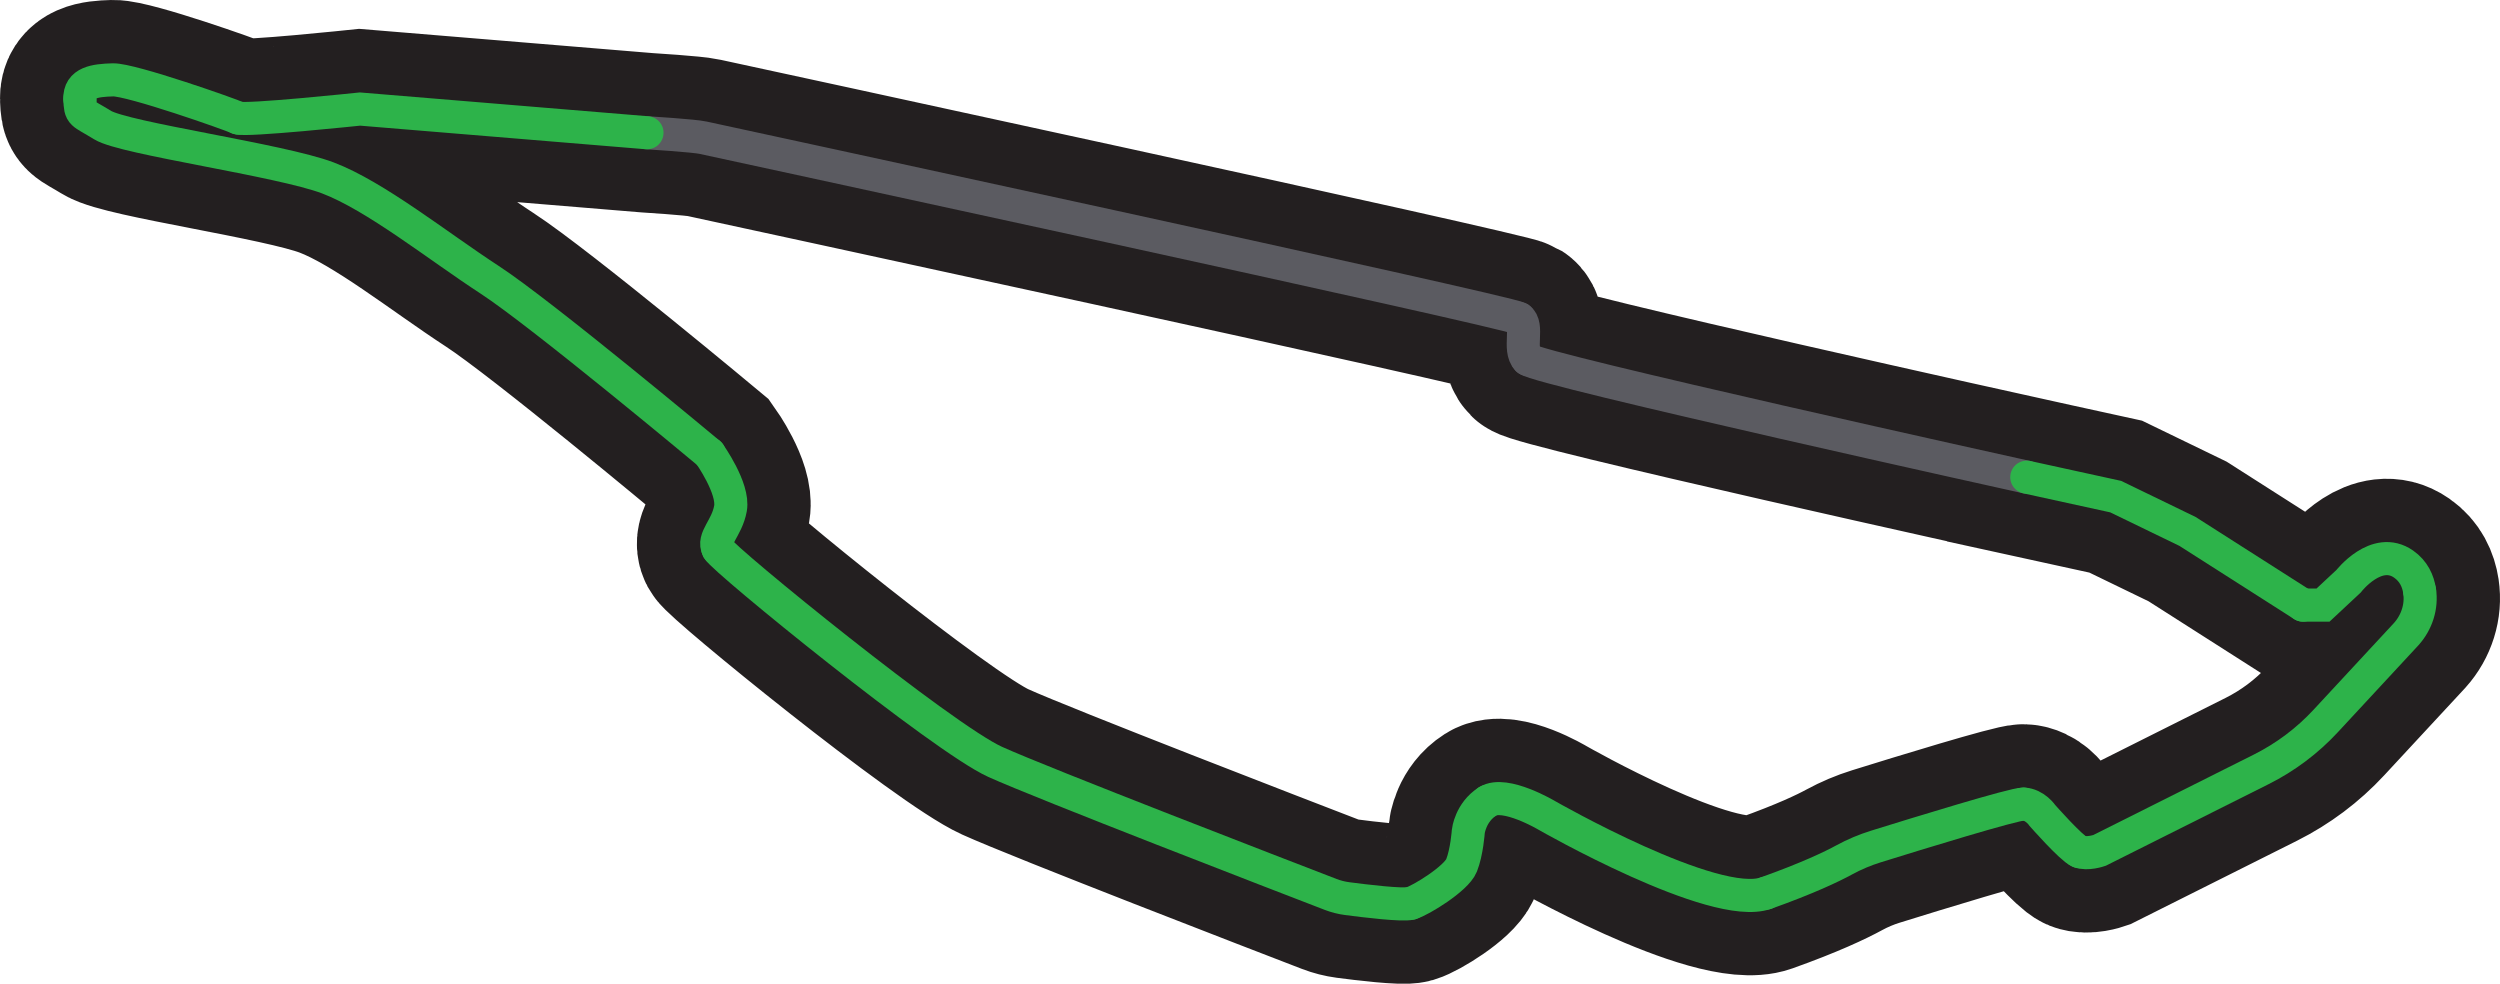
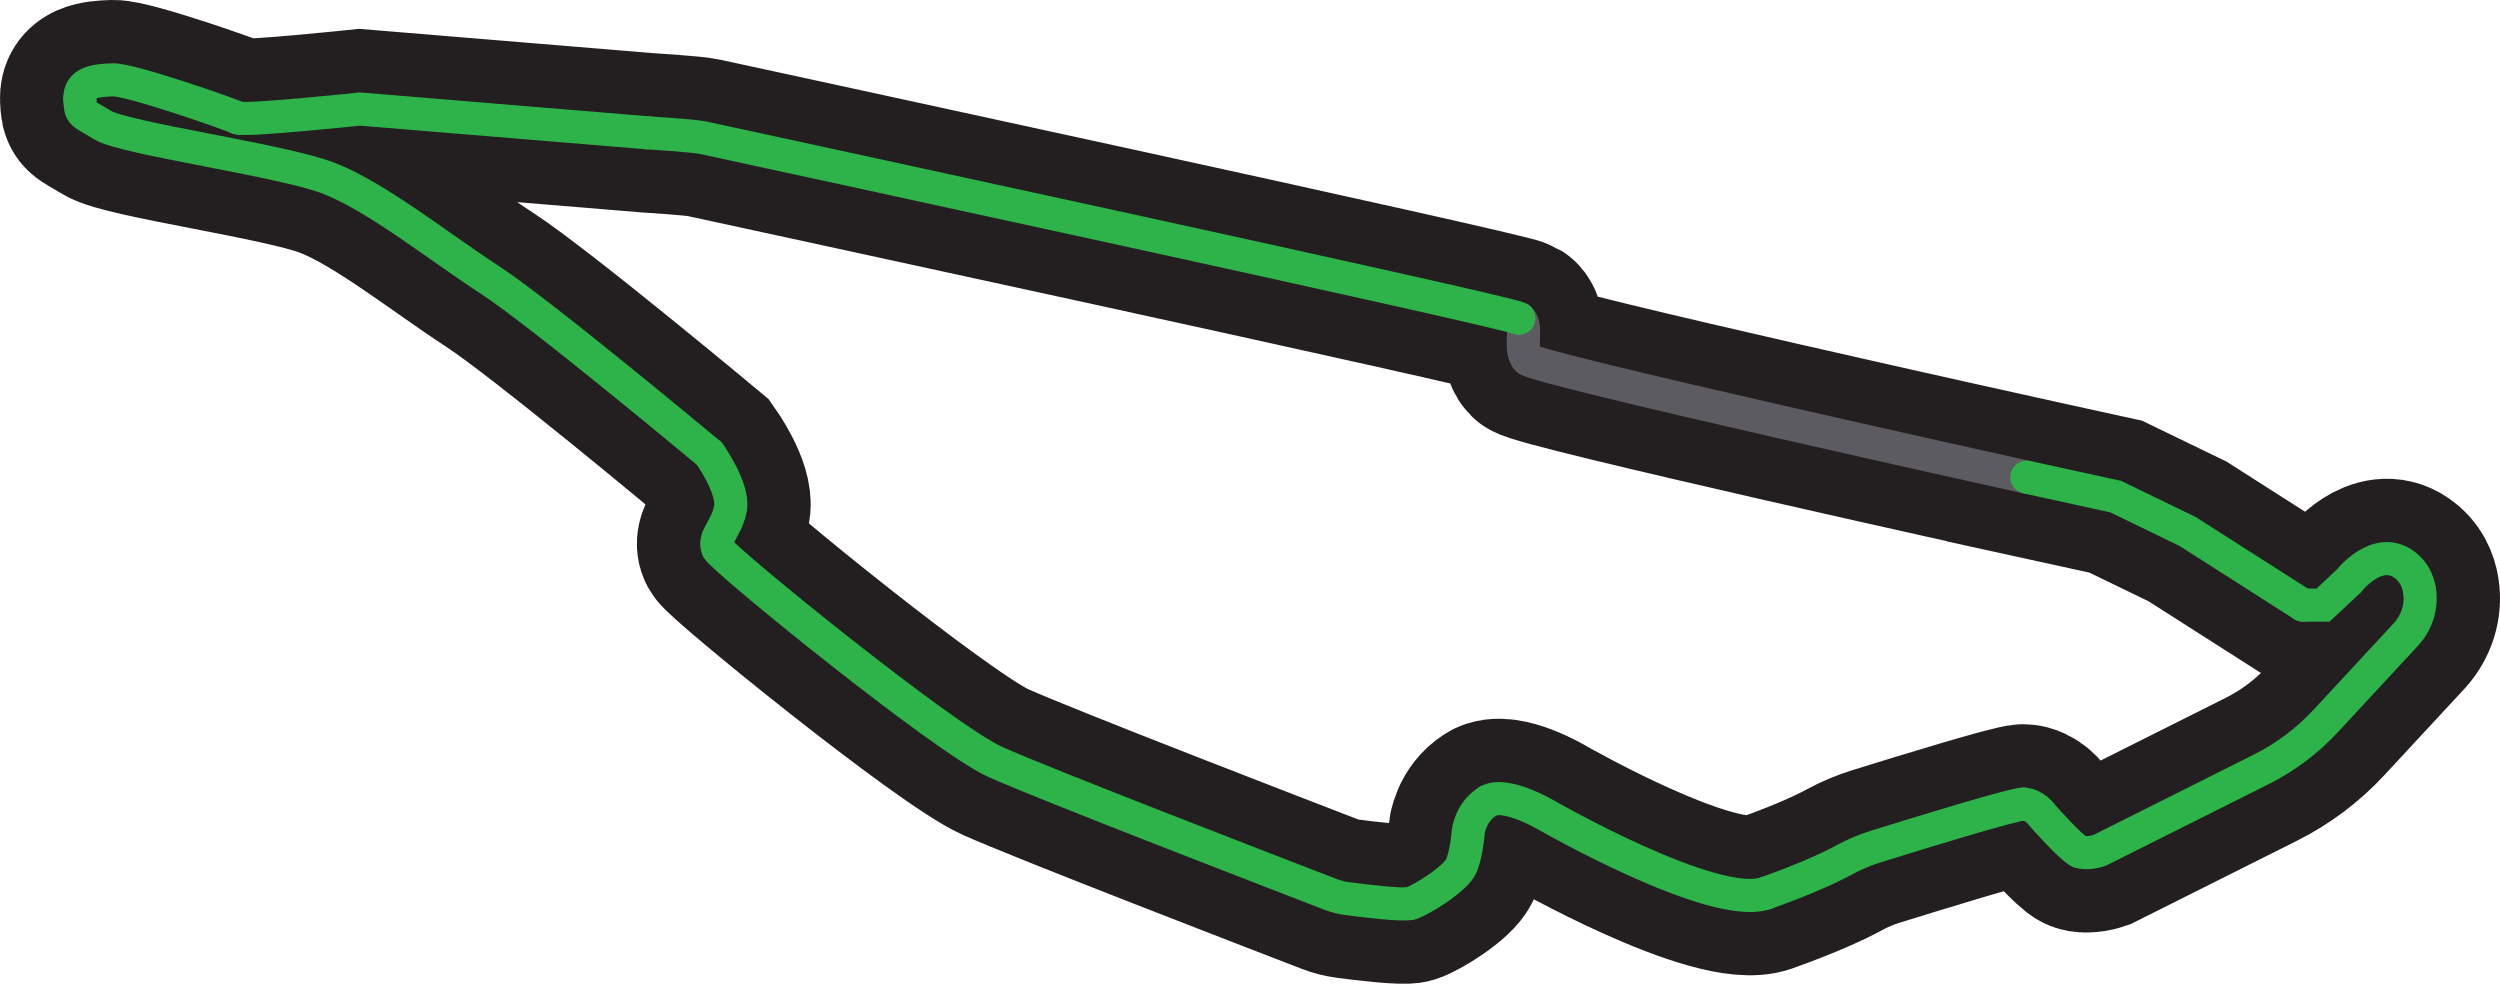
<svg xmlns="http://www.w3.org/2000/svg" id="Layer_2" data-name="Layer 2" viewBox="0 0 1737.78 683.85">
  <defs>
    <style>
      .cls-1 {
        stroke: #2db34a;
      }

      .cls-1, .cls-2, .cls-3 {
        fill: none;
        stroke-miterlimit: 10;
      }

      .cls-1, .cls-3 {
        stroke-linecap: round;
        stroke-width: 23px;
      }

      .cls-2 {
        stroke: #231f20;
        stroke-width: 111px;
      }

      .cls-3 {
        stroke: #5b5b61;
      }
    </style>
  </defs>
  <g id="Layer_2-2" data-name="Layer 2">
    <g>
      <path class="cls-2" d="M1408.85,331.68l61.8,13.53,49.94,24.2,80.25,51.21h13.92l17.76-16.58s19.4-25.08,38.25-11.94c7.07,4.93,10.1,11.88,11.12,18.65,1.64,10.83-1.94,21.81-9.24,29.97l-56.04,60.45c-12.79,13.8-27.96,25.18-44.78,33.61l-112.45,56.35s-8.6,2.98-14.06.78-25.56-25-25.56-25c0,0-5.12-7.68-13.23-7.99-6.31-.24-73.29,20.36-102.67,29.51-7.58,2.36-14.9,5.45-21.88,9.25-8.73,4.76-25.42,12.75-54.54,23.14-35.68,12.73-152.01-53.91-152.01-53.91,0,0-29.35-17.5-41.35-9.88-12,7.62-13.44,20.86-13.44,20.86,0,0-1.01,14.44-4.69,23.65-3.68,9.22-28.4,24.37-35.35,26.39-5.34,1.55-32.07-1.71-44.19-3.3-3.93-.52-7.77-1.5-11.46-2.92-32.57-12.54-200.45-77.29-233.23-92.15-36.34-16.47-188.56-140.3-192.59-147.88-4.03-7.58,6.14-14.34,8.65-28.28s-14.67-38.04-14.67-38.04c0,0-116.73-97.43-152.67-120.84-35.94-23.41-79.55-58.36-112.57-70.87-33.02-12.51-141.46-27.4-156.51-36.68-15.04-9.28-15.39-6.85-15.84-18.22-.45-11.37,10.34-12.92,22.97-13.26s82.35,24.21,86.94,26.48,84.8-6.18,84.8-6.18l199.5,16.48s32.79,2.03,39.02,3.45,559.93,120.91,567.05,125.51c7.12,4.6-.72,21.73,6.03,28.54,6.75,6.8,347.02,81.9,347.02,81.9Z" />
      <g>
        <path class="cls-3" d="M1061.82,249.78c6.75,6.8,347.02,81.9,347.02,81.9" />
        <path class="cls-3" d="M1055.8,221.25c7.12,4.6-.72,21.73,6.03,28.54" />
-         <path class="cls-3" d="M449.72,92.28s32.79,2.03,39.02,3.45,559.93,120.91,567.05,125.51" />
+         <path class="cls-1" d="M449.72,92.28s32.79,2.03,39.02,3.45,559.93,120.91,567.05,125.51" />
        <path class="cls-1" d="M165.43,81.98c4.6,2.26,84.8-6.18,84.8-6.18l199.5,16.48" />
        <path class="cls-1" d="M55.51,68.77c-.45-11.37,10.34-12.92,22.97-13.26s82.35,24.21,86.94,26.48" />
        <path class="cls-1" d="M493.1,315.36s-116.73-97.43-152.67-120.84c-35.94-23.41-79.55-58.36-112.57-70.87s-141.46-27.4-156.51-36.68c-15.04-9.28-15.39-6.85-15.84-18.22" />
        <path class="cls-1" d="M499.12,381.69c-4.03-7.58,6.14-14.34,8.65-28.28s-14.67-38.04-14.67-38.04" />
        <path class="cls-1" d="M980.59,627.94c-5.34,1.55-32.07-1.71-44.19-3.3-3.93-.52-7.77-1.5-11.46-2.92-32.57-12.54-200.45-77.29-233.23-92.15-36.34-16.47-188.56-140.3-192.59-147.88" />
        <path class="cls-1" d="M1034.08,557.04c-12,7.62-13.44,20.86-13.44,20.86,0,0-1.01,14.44-4.69,23.65s-28.4,24.37-35.35,26.39" />
        <path class="cls-1" d="M1227.43,620.83c-35.68,12.73-152.01-53.91-152.01-53.91,0,0-29.35-17.5-41.35-9.88" />
        <path class="cls-1" d="M1406.52,558.94c-6.31-.24-73.29,20.36-102.67,29.51-7.58,2.36-14.9,5.45-21.88,9.25-8.73,4.76-25.42,12.75-54.54,23.14" />
        <path class="cls-1" d="M1445.31,591.92c-5.46-2.2-25.56-25-25.56-25,0,0-5.12-7.68-13.23-7.99" />
        <path class="cls-1" d="M1681.89,410.75c1.64,10.83-1.94,21.81-9.24,29.97l-56.04,60.45c-12.79,13.8-27.96,25.18-44.78,33.61l-112.45,56.35s-8.6,2.98-14.06.78" />
        <path class="cls-1" d="M1600.83,420.62h13.92l17.76-16.58s19.4-25.08,38.25-11.94c7.07,4.93,10.1,11.88,11.12,18.65" />
        <polyline class="cls-1" points="1408.85 331.68 1470.65 345.21 1520.58 369.41 1600.83 420.62" />
      </g>
    </g>
  </g>
</svg>
